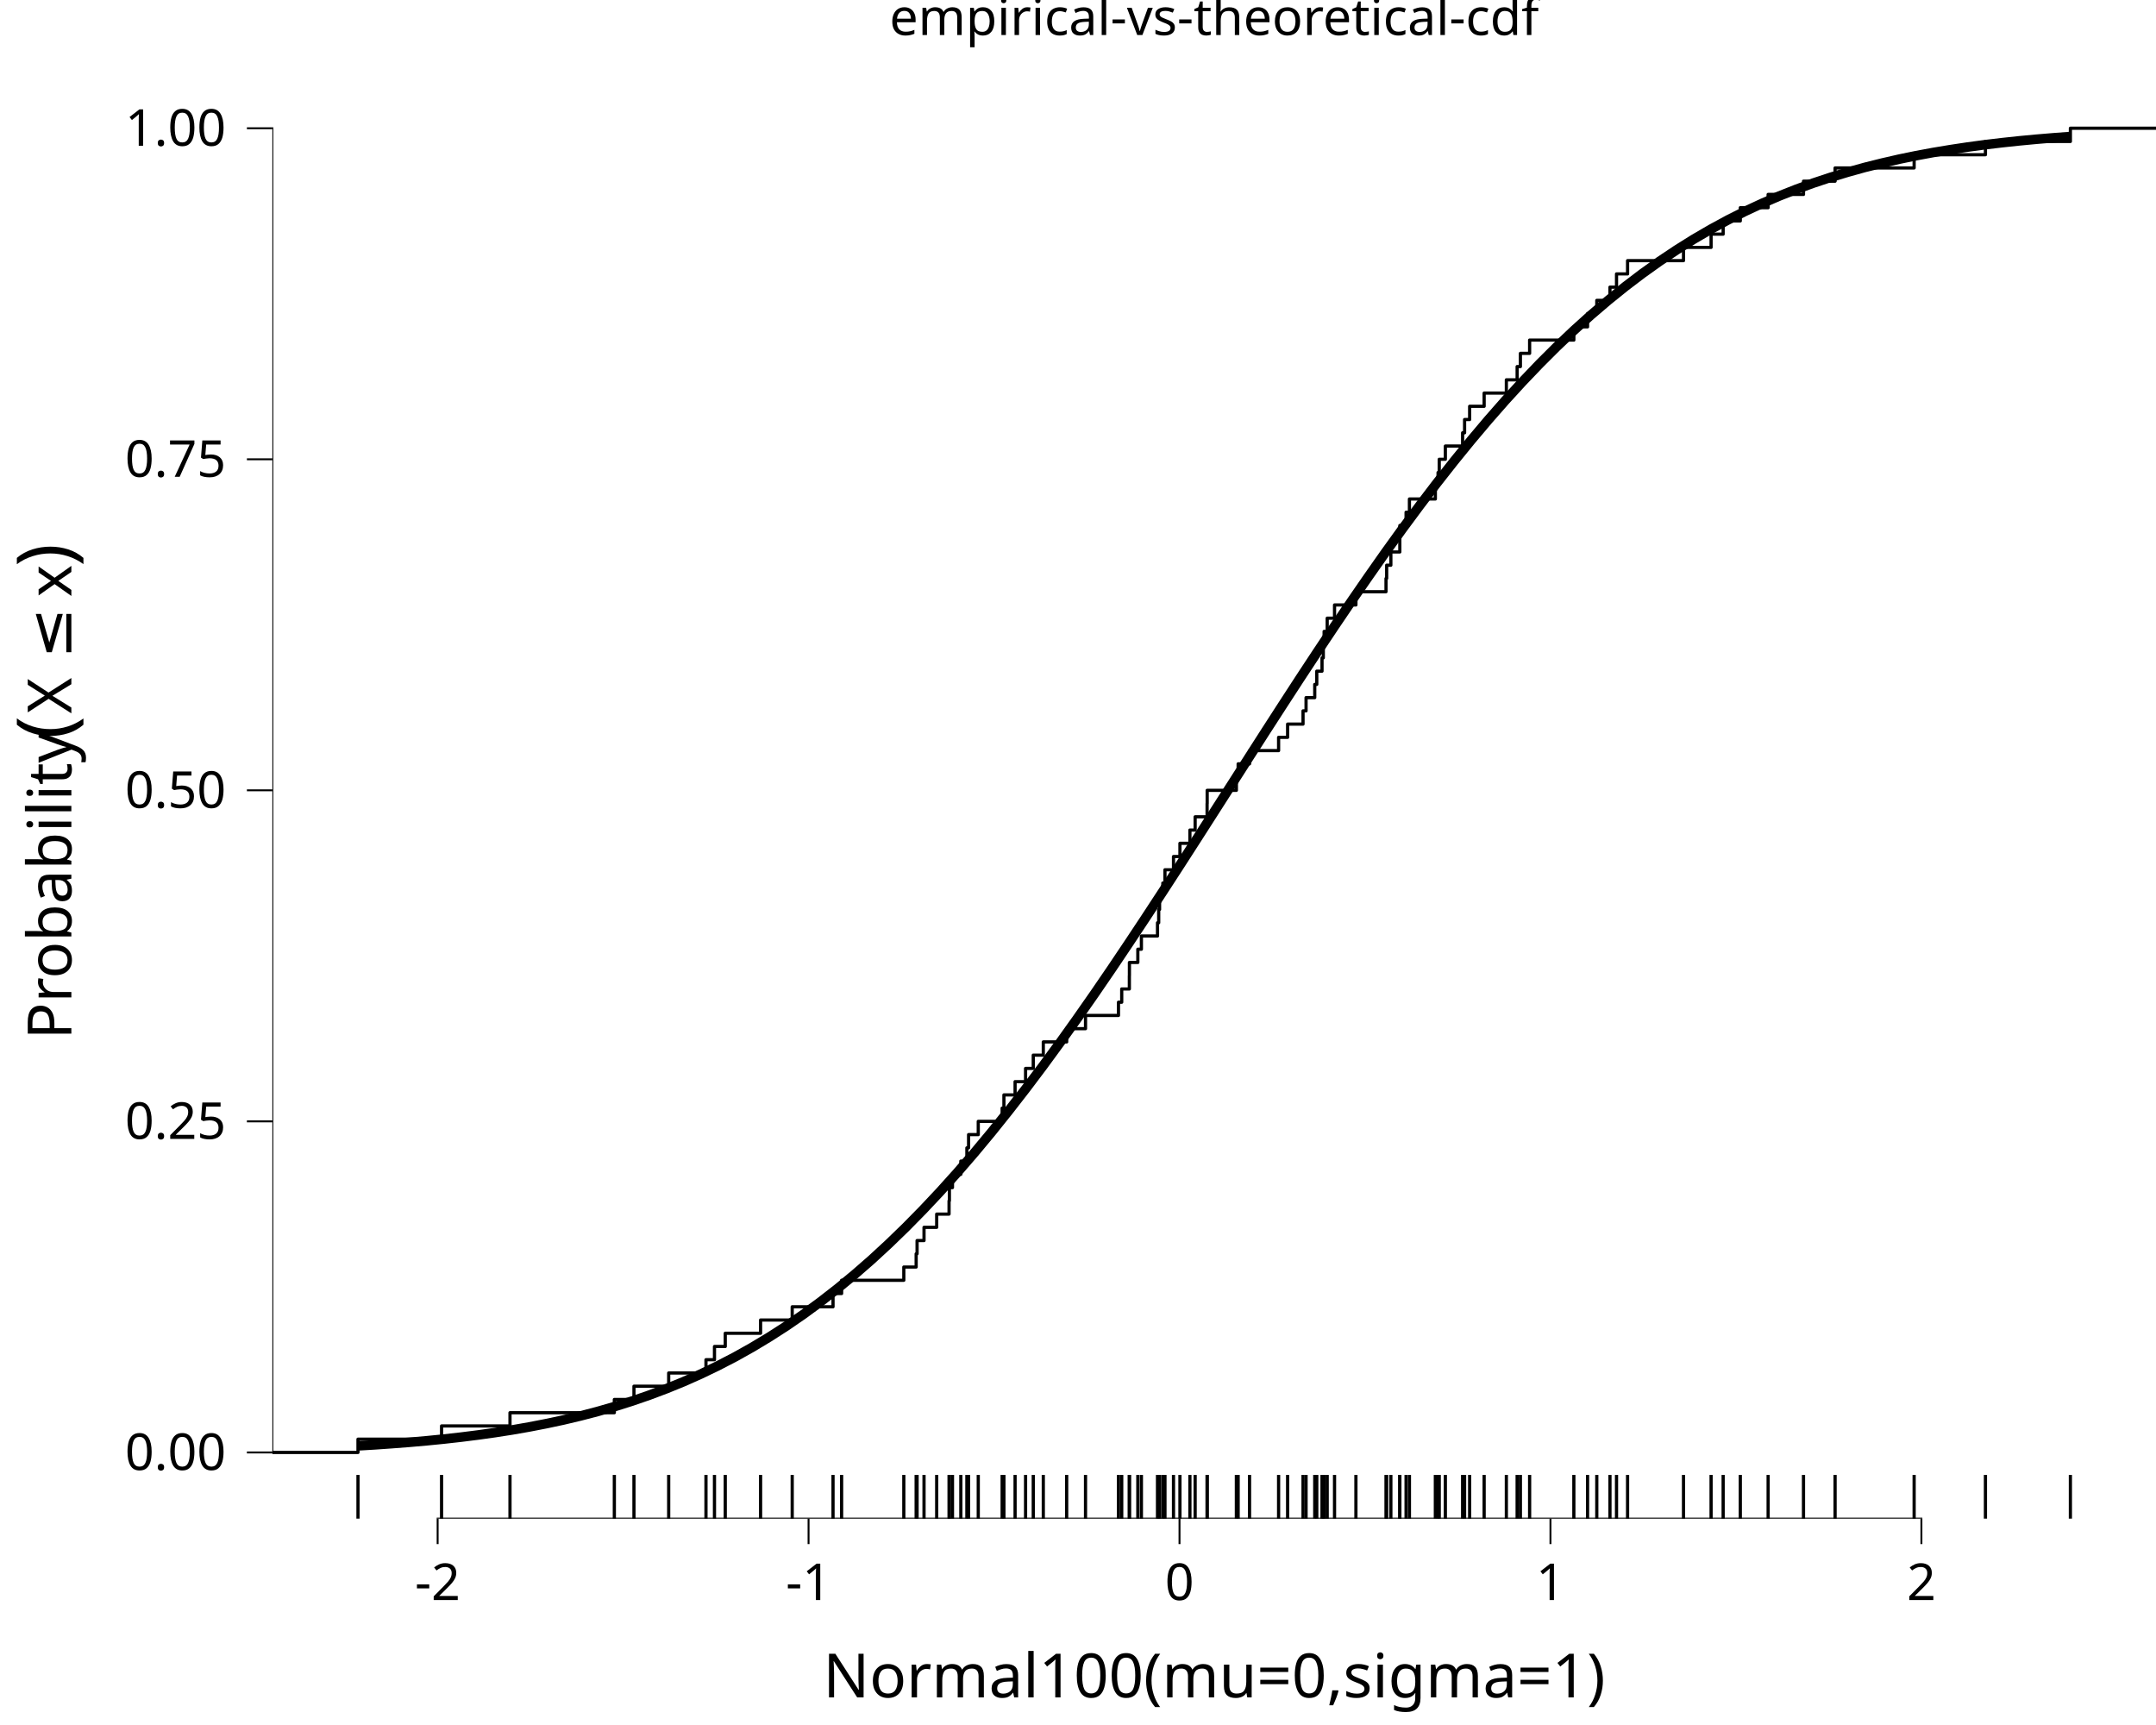
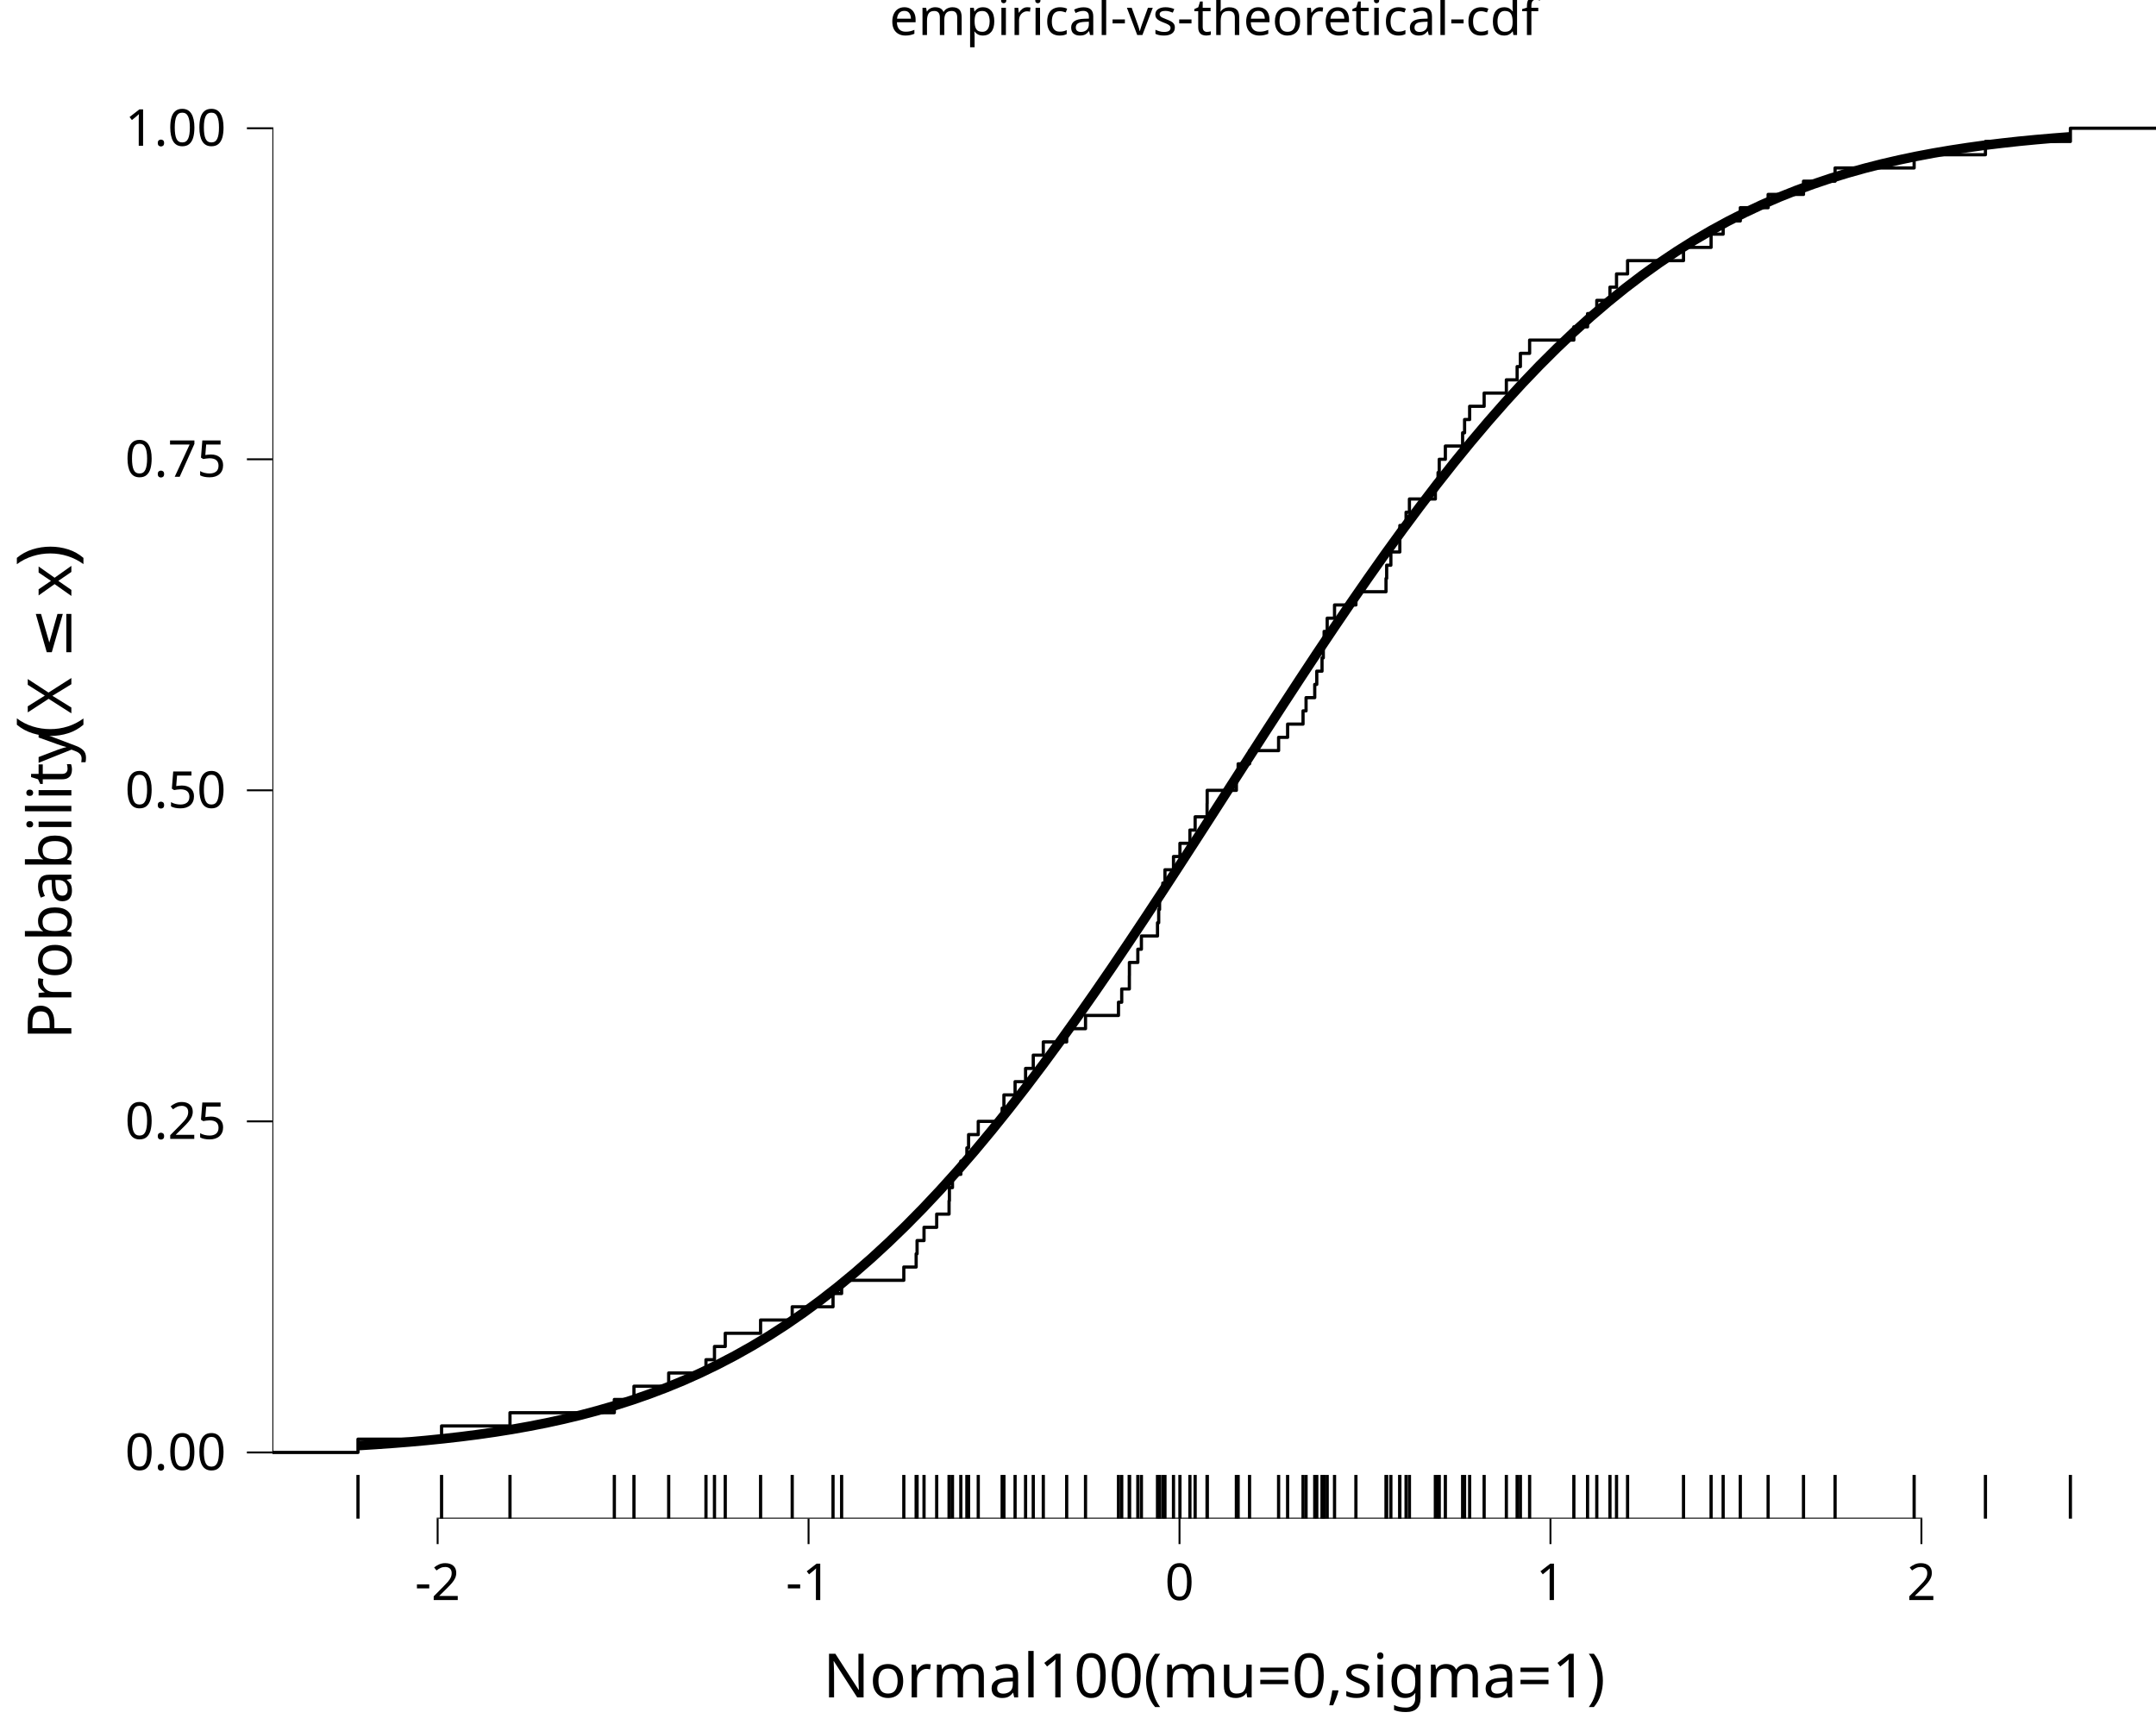
<svg xmlns="http://www.w3.org/2000/svg" class="svglite" data-engine-version="2.0" width="720.00pt" height="576.00pt" viewBox="0 0 720.00 576.00">
  <defs>
    <style type="text/css">
    .svglite line, .svglite polyline, .svglite polygon, .svglite path, .svglite rect, .svglite circle {
      fill: none;
      stroke: #000000;
      stroke-linecap: round;
      stroke-linejoin: round;
      stroke-miterlimit: 10.00;
    }
  </style>
  </defs>
  <rect width="100%" height="100%" style="stroke: none; fill: #FFFFFF;" />
  <defs>
    <clipPath id="cpMC4wMHw3MjAuMDB8MC4wMHw1NzYuMDA=">
      <rect x="0.00" y="0.00" width="720.00" height="576.00" />
    </clipPath>
  </defs>
  <g clip-path="url(#cpMC4wMHw3MjAuMDB8MC4wMHw1NzYuMDA=)">
    <rect x="0.00" y="0.00" width="720.00" height="576.00" style="stroke-width: 10.67; stroke: none;" />
  </g>
  <defs>
    <clipPath id="cpOTAuOTZ8NzIwLjAwfDIwLjcxfDUwNy4wOQ==">
      <rect x="90.96" y="20.71" width="629.04" height="486.39" />
    </clipPath>
  </defs>
  <g clip-path="url(#cpOTAuOTZ8NzIwLjAwfDIwLjcxfDUwNy4wOQ==)">
    <rect x="90.96" y="20.71" width="629.04" height="486.39" style="stroke-width: 10.67; stroke: none;" />
    <polyline points="90.96,484.99 119.55,484.99 119.55,480.56 147.46,480.56 147.46,476.14 170.31,476.14 170.31,471.72 205.16,471.72 205.16,467.30 211.71,467.30 211.71,462.88 223.31,462.88 223.31,458.46 235.76,458.46 235.76,454.03 238.60,454.03 238.60,449.61 242.20,449.61 242.20,445.19 254.00,445.19 254.00,440.77 264.56,440.77 264.56,436.35 278.19,436.35 278.19,431.93 281.06,431.93 281.06,427.50 301.83,427.50 301.83,423.08 305.95,423.08 305.95,418.66 306.26,418.66 306.26,414.24 308.58,414.24 308.58,409.82 312.81,409.82 312.81,405.40 316.94,405.40 316.94,400.97 317.05,400.97 317.05,396.55 318.08,396.55 318.08,392.13 320.87,392.13 320.87,387.71 322.89,387.71 322.89,383.29 323.46,383.29 323.46,378.86 326.69,378.86 326.69,374.44 334.67,374.44 334.67,370.02 335.26,370.02 335.26,365.60 338.99,365.60 338.99,361.18 342.49,361.18 342.49,356.76 345.06,356.76 345.06,352.33 348.41,352.33 348.41,347.91 356.22,347.91 356.22,343.49 362.51,343.49 362.51,339.07 373.52,339.07 373.52,334.65 374.60,334.65 374.60,330.23 377.15,330.23 377.15,325.80 377.17,325.80 377.17,321.38 379.98,321.38 379.98,316.96 381.17,316.96 381.17,312.54 386.55,312.54 386.55,308.12 386.95,308.12 386.95,303.70 387.24,303.70 387.24,299.27 388.33,299.27 388.33,294.85 389.04,294.85 389.04,290.43 391.89,290.43 391.89,286.01 394.04,286.01 394.04,281.59 397.37,281.59 397.37,277.17 399.12,277.17 399.12,272.74 403.11,272.74 403.11,268.32 403.14,268.32 403.14,263.90 412.89,263.90 412.89,259.48 413.48,259.48 413.48,255.06 417.29,255.06 417.29,250.64 426.99,250.64 426.99,246.21 430.00,246.21 430.00,241.79 435.15,241.79 435.15,237.37 436.16,237.37 436.16,232.95 439.06,232.95 439.06,228.53 439.74,228.53 439.74,224.11 441.49,224.11 441.49,219.68 441.92,219.68 441.92,215.26 442.19,215.26 442.19,210.84 443.22,210.84 443.22,206.42 445.67,206.42 445.67,202.00 452.81,202.00 452.81,197.58 462.86,197.58 462.86,193.15 463.08,193.15 463.08,188.73 464.48,188.73 464.48,184.31 467.47,184.31 467.47,179.89 467.48,179.89 467.48,175.47 469.56,175.47 469.56,171.05 470.68,171.05 470.68,166.62 479.34,166.62 479.34,162.20 480.24,162.20 480.24,157.78 480.64,157.78 480.64,153.36 482.68,153.36 482.68,148.94 488.44,148.94 488.44,144.52 489.10,144.52 489.10,140.09 490.79,140.09 490.79,135.67 495.63,135.67 495.63,131.25 503.05,131.25 503.05,126.83 506.65,126.83 506.65,122.41 507.74,122.41 507.74,117.99 510.82,117.99 510.82,113.56 525.59,113.56 525.59,109.14 530.17,109.14 530.17,104.72 533.25,104.72 533.25,100.30 537.65,100.30 537.65,95.88 539.84,95.88 539.84,91.46 543.53,91.46 543.53,87.03 562.21,87.03 562.21,82.61 571.42,82.61 571.42,78.19 575.45,78.19 575.45,73.77 581.18,73.77 581.18,69.35 590.47,69.35 590.47,64.92 602.28,64.92 602.28,60.50 612.83,60.50 612.83,56.08 639.23,56.08 639.23,51.66 663.04,51.66 663.04,47.24 691.41,47.24 691.41,42.82 720.00,42.82 720.00,42.82 " style="stroke-width: 1.07; stroke-linecap: butt;" />
    <line x1="581.18" y1="507.09" x2="581.18" y2="492.50" style="stroke-width: 1.07; stroke-linecap: butt;" />
    <line x1="442.19" y1="507.09" x2="442.19" y2="492.50" style="stroke-width: 1.07; stroke-linecap: butt;" />
    <line x1="316.94" y1="507.09" x2="316.94" y2="492.50" style="stroke-width: 1.07; stroke-linecap: butt;" />
    <line x1="119.55" y1="507.09" x2="119.55" y2="492.50" style="stroke-width: 1.07; stroke-linecap: butt;" />
    <line x1="533.25" y1="507.09" x2="533.25" y2="492.50" style="stroke-width: 1.07; stroke-linecap: butt;" />
    <line x1="388.33" y1="507.09" x2="388.33" y2="492.50" style="stroke-width: 1.07; stroke-linecap: butt;" />
    <line x1="391.89" y1="507.09" x2="391.89" y2="492.50" style="stroke-width: 1.07; stroke-linecap: butt;" />
    <line x1="510.82" y1="507.09" x2="510.82" y2="492.50" style="stroke-width: 1.07; stroke-linecap: butt;" />
    <line x1="495.63" y1="507.09" x2="495.63" y2="492.50" style="stroke-width: 1.07; stroke-linecap: butt;" />
    <line x1="467.47" y1="507.09" x2="467.47" y2="492.50" style="stroke-width: 1.07; stroke-linecap: butt;" />
    <line x1="507.74" y1="507.09" x2="507.74" y2="492.50" style="stroke-width: 1.07; stroke-linecap: butt;" />
    <line x1="490.79" y1="507.09" x2="490.79" y2="492.50" style="stroke-width: 1.07; stroke-linecap: butt;" />
    <line x1="403.14" y1="507.09" x2="403.14" y2="492.50" style="stroke-width: 1.07; stroke-linecap: butt;" />
    <line x1="147.46" y1="507.09" x2="147.46" y2="492.50" style="stroke-width: 1.07; stroke-linecap: butt;" />
    <line x1="470.68" y1="507.09" x2="470.68" y2="492.50" style="stroke-width: 1.07; stroke-linecap: butt;" />
    <line x1="386.95" y1="507.09" x2="386.95" y2="492.50" style="stroke-width: 1.07; stroke-linecap: butt;" />
    <line x1="374.60" y1="507.09" x2="374.60" y2="492.50" style="stroke-width: 1.07; stroke-linecap: butt;" />
    <line x1="211.71" y1="507.09" x2="211.71" y2="492.50" style="stroke-width: 1.07; stroke-linecap: butt;" />
    <line x1="334.67" y1="507.09" x2="334.67" y2="492.50" style="stroke-width: 1.07; stroke-linecap: butt;" />
    <line x1="445.67" y1="507.09" x2="445.67" y2="492.50" style="stroke-width: 1.07; stroke-linecap: butt;" />
    <line x1="562.21" y1="507.09" x2="562.21" y2="492.50" style="stroke-width: 1.07; stroke-linecap: butt;" />
    <line x1="381.17" y1="507.09" x2="381.17" y2="492.50" style="stroke-width: 1.07; stroke-linecap: butt;" />
    <line x1="441.92" y1="507.09" x2="441.92" y2="492.50" style="stroke-width: 1.07; stroke-linecap: butt;" />
    <line x1="387.24" y1="507.09" x2="387.24" y2="492.50" style="stroke-width: 1.07; stroke-linecap: butt;" />
    <line x1="223.31" y1="507.09" x2="223.31" y2="492.50" style="stroke-width: 1.07; stroke-linecap: butt;" />
    <line x1="342.49" y1="507.09" x2="342.49" y2="492.50" style="stroke-width: 1.07; stroke-linecap: butt;" />
    <line x1="345.06" y1="507.09" x2="345.06" y2="492.50" style="stroke-width: 1.07; stroke-linecap: butt;" />
    <line x1="386.55" y1="507.09" x2="386.55" y2="492.50" style="stroke-width: 1.07; stroke-linecap: butt;" />
    <line x1="530.17" y1="507.09" x2="530.17" y2="492.50" style="stroke-width: 1.07; stroke-linecap: butt;" />
    <line x1="488.44" y1="507.09" x2="488.44" y2="492.50" style="stroke-width: 1.07; stroke-linecap: butt;" />
    <line x1="373.52" y1="507.09" x2="373.52" y2="492.50" style="stroke-width: 1.07; stroke-linecap: butt;" />
    <line x1="362.51" y1="507.09" x2="362.51" y2="492.50" style="stroke-width: 1.07; stroke-linecap: butt;" />
    <line x1="480.24" y1="507.09" x2="480.24" y2="492.50" style="stroke-width: 1.07; stroke-linecap: butt;" />
    <line x1="462.86" y1="507.09" x2="462.86" y2="492.50" style="stroke-width: 1.07; stroke-linecap: butt;" />
    <line x1="308.58" y1="507.09" x2="308.58" y2="492.50" style="stroke-width: 1.07; stroke-linecap: butt;" />
    <line x1="306.26" y1="507.09" x2="306.26" y2="492.50" style="stroke-width: 1.07; stroke-linecap: butt;" />
    <line x1="439.06" y1="507.09" x2="439.06" y2="492.50" style="stroke-width: 1.07; stroke-linecap: butt;" />
    <line x1="489.10" y1="507.09" x2="489.10" y2="492.50" style="stroke-width: 1.07; stroke-linecap: butt;" />
    <line x1="379.98" y1="507.09" x2="379.98" y2="492.50" style="stroke-width: 1.07; stroke-linecap: butt;" />
    <line x1="503.05" y1="507.09" x2="503.05" y2="492.50" style="stroke-width: 1.07; stroke-linecap: butt;" />
    <line x1="443.22" y1="507.09" x2="443.22" y2="492.50" style="stroke-width: 1.07; stroke-linecap: butt;" />
    <line x1="318.08" y1="507.09" x2="318.08" y2="492.50" style="stroke-width: 1.07; stroke-linecap: butt;" />
    <line x1="436.16" y1="507.09" x2="436.16" y2="492.50" style="stroke-width: 1.07; stroke-linecap: butt;" />
    <line x1="254.00" y1="507.09" x2="254.00" y2="492.50" style="stroke-width: 1.07; stroke-linecap: butt;" />
    <line x1="571.42" y1="507.09" x2="571.42" y2="492.50" style="stroke-width: 1.07; stroke-linecap: butt;" />
    <line x1="639.23" y1="507.09" x2="639.23" y2="492.50" style="stroke-width: 1.07; stroke-linecap: butt;" />
    <line x1="348.41" y1="507.09" x2="348.41" y2="492.50" style="stroke-width: 1.07; stroke-linecap: butt;" />
    <line x1="264.56" y1="507.09" x2="264.56" y2="492.50" style="stroke-width: 1.07; stroke-linecap: butt;" />
    <line x1="464.48" y1="507.09" x2="464.48" y2="492.50" style="stroke-width: 1.07; stroke-linecap: butt;" />
    <line x1="377.17" y1="507.09" x2="377.17" y2="492.50" style="stroke-width: 1.07; stroke-linecap: butt;" />
    <line x1="691.41" y1="507.09" x2="691.41" y2="492.50" style="stroke-width: 1.07; stroke-linecap: butt;" />
    <line x1="389.04" y1="507.09" x2="389.04" y2="492.50" style="stroke-width: 1.07; stroke-linecap: butt;" />
    <line x1="479.34" y1="507.09" x2="479.34" y2="492.50" style="stroke-width: 1.07; stroke-linecap: butt;" />
    <line x1="397.37" y1="507.09" x2="397.37" y2="492.50" style="stroke-width: 1.07; stroke-linecap: butt;" />
    <line x1="301.83" y1="507.09" x2="301.83" y2="492.50" style="stroke-width: 1.07; stroke-linecap: butt;" />
    <line x1="417.29" y1="507.09" x2="417.29" y2="492.50" style="stroke-width: 1.07; stroke-linecap: butt;" />
    <line x1="170.31" y1="507.09" x2="170.31" y2="492.50" style="stroke-width: 1.07; stroke-linecap: butt;" />
    <line x1="575.45" y1="507.09" x2="575.45" y2="492.50" style="stroke-width: 1.07; stroke-linecap: butt;" />
    <line x1="412.89" y1="507.09" x2="412.89" y2="492.50" style="stroke-width: 1.07; stroke-linecap: butt;" />
    <line x1="663.04" y1="507.09" x2="663.04" y2="492.50" style="stroke-width: 1.07; stroke-linecap: butt;" />
    <line x1="452.81" y1="507.09" x2="452.81" y2="492.50" style="stroke-width: 1.07; stroke-linecap: butt;" />
    <line x1="305.95" y1="507.09" x2="305.95" y2="492.50" style="stroke-width: 1.07; stroke-linecap: butt;" />
    <line x1="469.56" y1="507.09" x2="469.56" y2="492.50" style="stroke-width: 1.07; stroke-linecap: butt;" />
    <line x1="278.19" y1="507.09" x2="278.19" y2="492.50" style="stroke-width: 1.07; stroke-linecap: butt;" />
    <line x1="238.60" y1="507.09" x2="238.60" y2="492.50" style="stroke-width: 1.07; stroke-linecap: butt;" />
    <line x1="430.00" y1="507.09" x2="430.00" y2="492.50" style="stroke-width: 1.07; stroke-linecap: butt;" />
    <line x1="338.99" y1="507.09" x2="338.99" y2="492.50" style="stroke-width: 1.07; stroke-linecap: butt;" />
    <line x1="394.04" y1="507.09" x2="394.04" y2="492.50" style="stroke-width: 1.07; stroke-linecap: butt;" />
    <line x1="403.11" y1="507.09" x2="403.11" y2="492.50" style="stroke-width: 1.07; stroke-linecap: butt;" />
    <line x1="320.87" y1="507.09" x2="320.87" y2="492.50" style="stroke-width: 1.07; stroke-linecap: butt;" />
    <line x1="323.46" y1="507.09" x2="323.46" y2="492.50" style="stroke-width: 1.07; stroke-linecap: butt;" />
    <line x1="377.15" y1="507.09" x2="377.15" y2="492.50" style="stroke-width: 1.07; stroke-linecap: butt;" />
    <line x1="539.84" y1="507.09" x2="539.84" y2="492.50" style="stroke-width: 1.07; stroke-linecap: butt;" />
    <line x1="205.16" y1="507.09" x2="205.16" y2="492.50" style="stroke-width: 1.07; stroke-linecap: butt;" />
    <line x1="467.48" y1="507.09" x2="467.48" y2="492.50" style="stroke-width: 1.07; stroke-linecap: butt;" />
    <line x1="435.15" y1="507.09" x2="435.15" y2="492.50" style="stroke-width: 1.07; stroke-linecap: butt;" />
    <line x1="525.59" y1="507.09" x2="525.59" y2="492.50" style="stroke-width: 1.07; stroke-linecap: butt;" />
    <line x1="356.22" y1="507.09" x2="356.22" y2="492.50" style="stroke-width: 1.07; stroke-linecap: butt;" />
    <line x1="439.74" y1="507.09" x2="439.74" y2="492.50" style="stroke-width: 1.07; stroke-linecap: butt;" />
    <line x1="426.99" y1="507.09" x2="426.99" y2="492.50" style="stroke-width: 1.07; stroke-linecap: butt;" />
    <line x1="326.69" y1="507.09" x2="326.69" y2="492.50" style="stroke-width: 1.07; stroke-linecap: butt;" />
    <line x1="543.53" y1="507.09" x2="543.53" y2="492.50" style="stroke-width: 1.07; stroke-linecap: butt;" />
    <line x1="537.65" y1="507.09" x2="537.65" y2="492.50" style="stroke-width: 1.07; stroke-linecap: butt;" />
    <line x1="480.64" y1="507.09" x2="480.64" y2="492.50" style="stroke-width: 1.07; stroke-linecap: butt;" />
    <line x1="590.47" y1="507.09" x2="590.47" y2="492.50" style="stroke-width: 1.07; stroke-linecap: butt;" />
    <line x1="463.08" y1="507.09" x2="463.08" y2="492.50" style="stroke-width: 1.07; stroke-linecap: butt;" />
    <line x1="235.76" y1="507.09" x2="235.76" y2="492.50" style="stroke-width: 1.07; stroke-linecap: butt;" />
    <line x1="322.89" y1="507.09" x2="322.89" y2="492.50" style="stroke-width: 1.07; stroke-linecap: butt;" />
    <line x1="242.20" y1="507.09" x2="242.20" y2="492.50" style="stroke-width: 1.07; stroke-linecap: butt;" />
    <line x1="335.26" y1="507.09" x2="335.26" y2="492.50" style="stroke-width: 1.07; stroke-linecap: butt;" />
    <line x1="317.05" y1="507.09" x2="317.05" y2="492.50" style="stroke-width: 1.07; stroke-linecap: butt;" />
    <line x1="399.12" y1="507.09" x2="399.12" y2="492.50" style="stroke-width: 1.07; stroke-linecap: butt;" />
    <line x1="281.06" y1="507.09" x2="281.06" y2="492.50" style="stroke-width: 1.07; stroke-linecap: butt;" />
    <line x1="413.48" y1="507.09" x2="413.48" y2="492.50" style="stroke-width: 1.07; stroke-linecap: butt;" />
    <line x1="312.81" y1="507.09" x2="312.81" y2="492.50" style="stroke-width: 1.07; stroke-linecap: butt;" />
    <line x1="612.83" y1="507.09" x2="612.83" y2="492.50" style="stroke-width: 1.07; stroke-linecap: butt;" />
    <line x1="482.68" y1="507.09" x2="482.68" y2="492.50" style="stroke-width: 1.07; stroke-linecap: butt;" />
    <line x1="506.65" y1="507.09" x2="506.65" y2="492.50" style="stroke-width: 1.07; stroke-linecap: butt;" />
    <line x1="441.49" y1="507.09" x2="441.49" y2="492.50" style="stroke-width: 1.07; stroke-linecap: butt;" />
    <line x1="602.28" y1="507.09" x2="602.28" y2="492.50" style="stroke-width: 1.07; stroke-linecap: butt;" />
-     <polyline points="119.55,482.78 125.27,482.44 130.99,482.04 136.70,481.60 142.42,481.10 148.14,480.53 153.86,479.89 159.58,479.17 165.30,478.37 171.02,477.48 176.73,476.48 182.45,475.37 188.17,474.15 193.89,472.79 199.61,471.30 205.33,469.65 211.05,467.85 216.76,465.88 222.48,463.73 228.20,461.40 233.92,458.86 239.64,456.11 245.36,453.15 251.08,449.95 256.79,446.52 262.51,442.85 268.23,438.92 273.95,434.74 279.67,430.29 285.39,425.57 291.11,420.58 296.82,415.31 302.54,409.77 308.26,403.95 313.98,397.87 319.70,391.51 325.42,384.89 331.14,378.01 336.85,370.88 342.57,363.52 348.29,355.93 354.01,348.12 359.73,340.11 365.45,331.93 371.17,323.57 376.88,315.07 382.60,306.44 388.32,297.70 394.04,288.88 399.76,279.99 405.48,271.06 411.20,262.12 416.92,253.17 422.63,244.26 428.35,235.40 434.07,226.60 439.79,217.91 445.51,209.33 451.23,200.88 456.95,192.59 462.66,184.47 468.38,176.54 474.10,168.82 479.82,161.32 485.54,154.05 491.26,147.02 496.98,140.24 502.69,133.73 508.41,127.48 514.13,121.50 519.85,115.79 525.57,110.36 531.29,105.20 537.01,100.32 542.72,95.71 548.44,91.36 554.16,87.28 559.88,83.46 565.60,79.88 571.32,76.55 577.04,73.44 582.75,70.57 588.47,67.91 594.19,65.45 599.91,63.19 605.63,61.11 611.35,59.21 617.07,57.48 622.78,55.89 628.50,54.46 634.22,53.15 639.94,51.97 645.66,50.91 651.38,49.96 657.10,49.10 662.81,48.33 668.53,47.65 674.25,47.04 679.97,46.50 685.69,46.02 691.41,45.59 " style="stroke-width: 3.20; stroke-linecap: butt;" />
+     <polyline points="119.55,482.70 125.27,482.34 130.99,481.94 136.70,481.49 142.42,480.97 148.14,480.39 153.86,479.74 159.58,479.01 165.30,478.19 171.02,477.28 176.73,476.26 182.45,475.14 188.17,473.89 193.89,472.52 199.61,471.00 205.33,469.34 211.05,467.52 216.76,465.53 222.48,463.36 228.20,461.01 233.92,458.45 239.64,455.68 245.36,452.70 251.08,449.49 256.79,446.05 262.51,442.36 268.23,438.42 273.95,434.22 279.67,429.76 285.39,425.04 291.11,420.04 296.82,414.77 302.54,409.23 308.26,403.42 313.98,397.34 319.70,390.99 325.42,384.39 331.14,377.52 336.85,370.42 342.57,363.08 348.29,355.51 354.01,347.73 359.73,339.76 365.45,331.60 371.17,323.28 376.88,314.82 382.60,306.23 388.32,297.53 394.04,288.75 399.76,279.91 405.48,271.03 411.20,262.13 416.92,253.23 422.63,244.36 428.35,235.54 434.07,226.79 439.79,218.13 445.51,209.59 451.23,201.18 456.95,192.93 462.66,184.84 468.38,176.94 474.10,169.25 479.82,161.77 485.54,154.52 491.26,147.51 496.98,140.75 502.69,134.25 508.41,128.00 514.13,122.03 519.85,116.33 525.57,110.90 531.29,105.74 537.01,100.85 542.72,96.23 548.44,91.88 554.16,87.78 559.88,83.94 565.60,80.35 571.32,77.00 577.04,73.88 582.75,70.99 588.47,68.31 594.19,65.83 599.91,63.55 605.63,61.46 611.35,59.53 617.07,57.78 622.78,56.18 628.50,54.72 634.22,53.40 639.94,52.20 645.66,51.12 651.38,50.15 657.10,49.28 662.81,48.49 668.53,47.80 674.25,47.17 679.97,46.62 685.69,46.13 691.41,45.69 " style="stroke-width: 3.20; stroke-linecap: butt;" />
    <line x1="145.83" y1="507.09" x2="641.97" y2="507.09" style="stroke-width: 0.64; stroke-linecap: butt;" />
    <line x1="90.96" y1="485.30" x2="90.96" y2="42.50" style="stroke-width: 0.64; stroke-linecap: butt;" />
    <rect x="90.96" y="20.71" width="629.04" height="486.39" style="stroke-width: 0.00; stroke: none;" />
  </g>
  <g clip-path="url(#cpMC4wMHw3MjAuMDB8MC4wMHw1NzYuMDA=)">
    <polyline points="90.96,507.09 90.96,20.71 " style="stroke-width: 0.00; stroke: none; stroke-linecap: butt;" />
    <text x="75.48" y="490.84" text-anchor="end" style="font-size: 17.00px; font-family: sans;" textLength="33.09px" lengthAdjust="spacingAndGlyphs">0.00</text>
    <text x="75.48" y="380.29" text-anchor="end" style="font-size: 17.00px; font-family: sans;" textLength="33.09px" lengthAdjust="spacingAndGlyphs">0.25</text>
    <text x="75.48" y="269.75" text-anchor="end" style="font-size: 17.00px; font-family: sans;" textLength="33.09px" lengthAdjust="spacingAndGlyphs">0.50</text>
    <text x="75.48" y="159.21" text-anchor="end" style="font-size: 17.00px; font-family: sans;" textLength="33.09px" lengthAdjust="spacingAndGlyphs">0.75</text>
    <text x="75.48" y="48.67" text-anchor="end" style="font-size: 17.00px; font-family: sans;" textLength="33.09px" lengthAdjust="spacingAndGlyphs">1.00</text>
    <polyline points="82.45,484.99 90.96,484.99 " style="stroke-width: 0.64; stroke-linecap: butt;" />
    <polyline points="82.45,374.44 90.96,374.44 " style="stroke-width: 0.64; stroke-linecap: butt;" />
    <polyline points="82.45,263.90 90.96,263.90 " style="stroke-width: 0.64; stroke-linecap: butt;" />
    <polyline points="82.45,153.36 90.96,153.36 " style="stroke-width: 0.64; stroke-linecap: butt;" />
    <polyline points="82.45,42.82 90.96,42.82 " style="stroke-width: 0.64; stroke-linecap: butt;" />
    <polyline points="90.96,507.09 720.00,507.09 " style="stroke-width: 0.00; stroke: none; stroke-linecap: butt;" />
    <polyline points="146.15,515.60 146.15,507.09 " style="stroke-width: 0.64; stroke-linecap: butt;" />
    <polyline points="270.02,515.60 270.02,507.09 " style="stroke-width: 0.64; stroke-linecap: butt;" />
    <polyline points="393.90,515.60 393.90,507.09 " style="stroke-width: 0.64; stroke-linecap: butt;" />
    <polyline points="517.78,515.60 517.78,507.09 " style="stroke-width: 0.64; stroke-linecap: butt;" />
    <polyline points="641.66,515.60 641.66,507.09 " style="stroke-width: 0.64; stroke-linecap: butt;" />
    <text x="146.15" y="534.27" text-anchor="middle" style="font-size: 17.00px; font-family: sans;" textLength="15.12px" lengthAdjust="spacingAndGlyphs">-2</text>
    <text x="270.02" y="534.27" text-anchor="middle" style="font-size: 17.00px; font-family: sans;" textLength="15.12px" lengthAdjust="spacingAndGlyphs">-1</text>
    <text x="393.90" y="534.27" text-anchor="middle" style="font-size: 17.00px; font-family: sans;" textLength="9.46px" lengthAdjust="spacingAndGlyphs">0</text>
    <text x="517.78" y="534.27" text-anchor="middle" style="font-size: 17.00px; font-family: sans;" textLength="9.46px" lengthAdjust="spacingAndGlyphs">1</text>
    <text x="641.66" y="534.27" text-anchor="middle" style="font-size: 17.00px; font-family: sans;" textLength="9.46px" lengthAdjust="spacingAndGlyphs">2</text>
    <text x="405.48" y="566.78" text-anchor="middle" style="font-size: 20.40px; font-family: sans;" textLength="248.36px" lengthAdjust="spacingAndGlyphs">Normal100(mu=0,sigma=1)</text>
    <text transform="translate(23.83,347.12) rotate(-90)" style="font-size: 20.40px; font-family: sans;" textLength="95.25px" lengthAdjust="spacingAndGlyphs">Probability</text>
    <text transform="translate(23.83,251.87) rotate(-90)" style="font-size: 20.40px; font-family: sans;" textLength="5.10px" lengthAdjust="spacingAndGlyphs"> </text>
    <text transform="translate(23.83,246.76) rotate(-90)" style="font-size: 25.50px; font-family: sans;" textLength="8.49px" lengthAdjust="spacingAndGlyphs">(</text>
    <text transform="translate(23.83,238.27) rotate(-90)" style="font-size: 20.40px; font-family: sans;" textLength="13.61px" lengthAdjust="spacingAndGlyphs">X</text>
    <text transform="translate(23.83,219.94) rotate(-90)" style="font-size: 20.40px; font-family: sans;" textLength="15.85px" lengthAdjust="spacingAndGlyphs">≤</text>
    <text transform="translate(23.83,199.37) rotate(-90)" style="font-size: 20.40px; font-family: sans;" textLength="10.21px" lengthAdjust="spacingAndGlyphs">x</text>
    <text transform="translate(23.83,189.16) rotate(-90)" style="font-size: 25.50px; font-family: sans;" textLength="8.48px" lengthAdjust="spacingAndGlyphs">)</text>
    <text x="405.48" y="11.70" text-anchor="middle" style="font-size: 17.00px; font-family: sans;" textLength="203.14px" lengthAdjust="spacingAndGlyphs">empirical-vs-theoretical-cdf</text>
  </g>
</svg>
